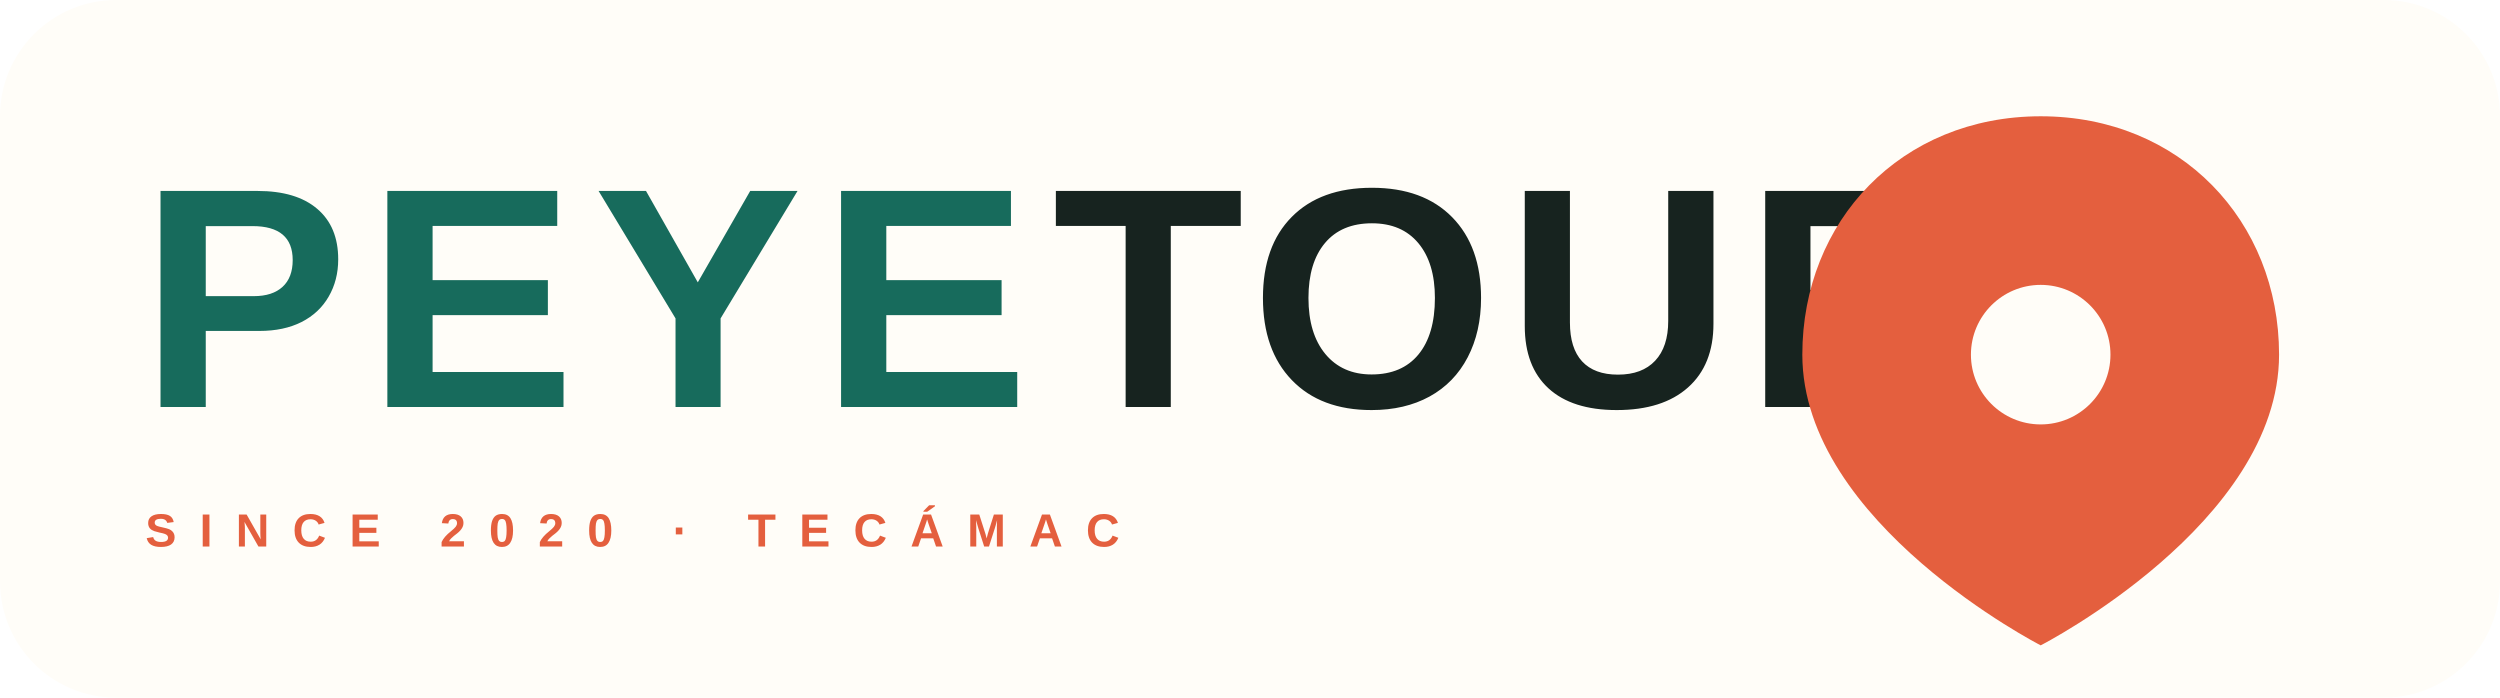
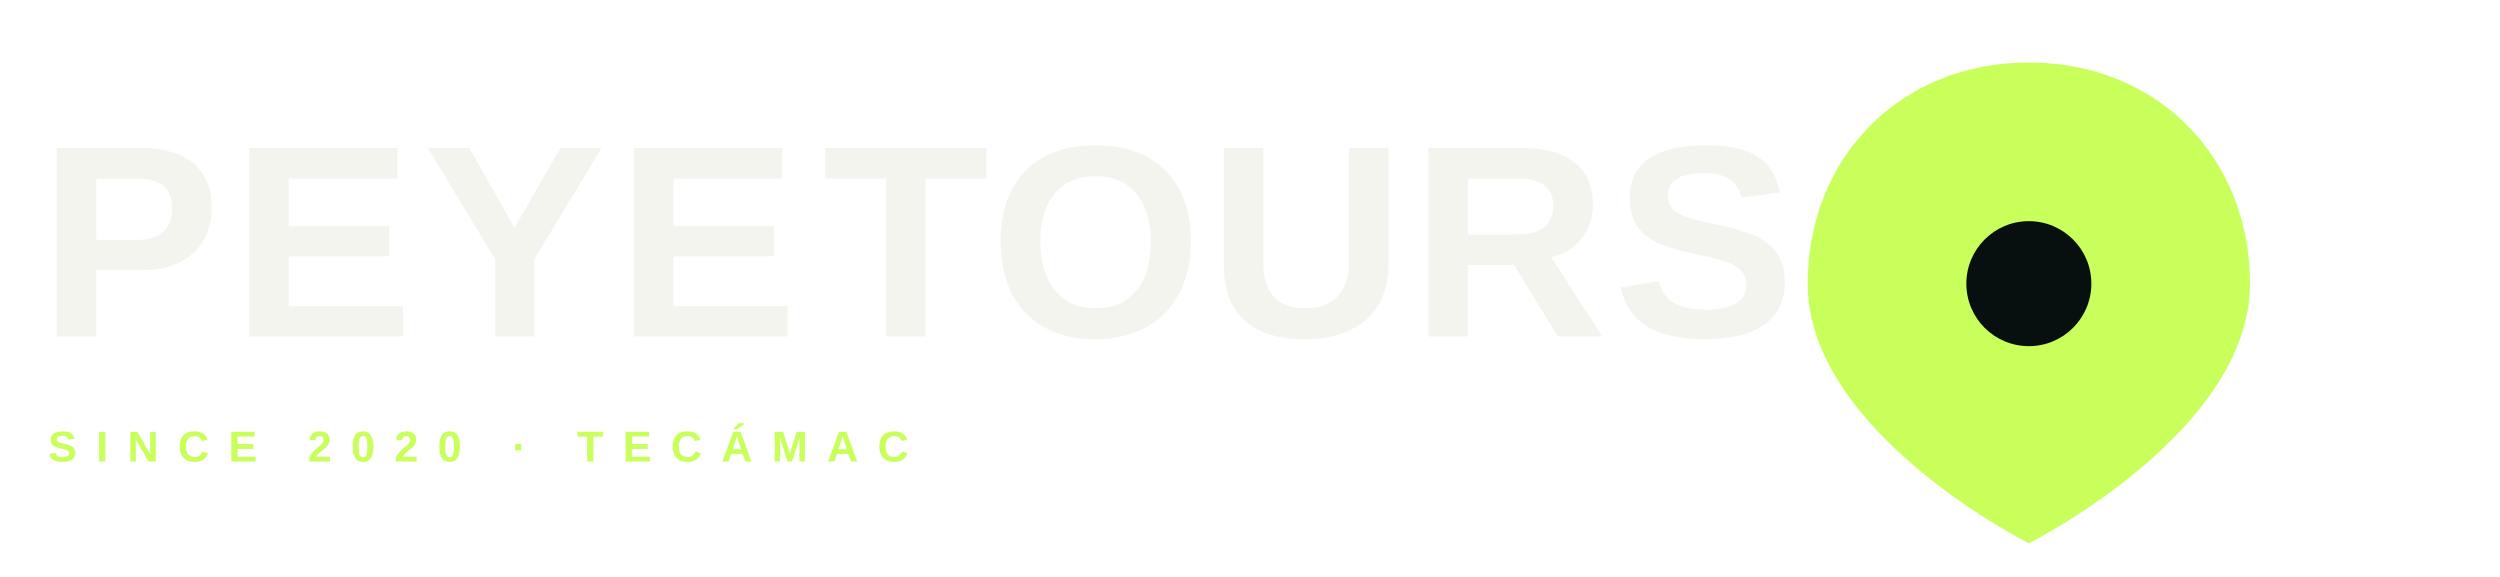
- <svg xmlns="http://www.w3.org/2000/svg" viewBox="0 0 430 120" role="img" aria-labelledby="title">
-   <rect width="430" height="120" rx="20" fill="#fffdf8" />
-   <text x="24" y="70" font-family="Arial,sans-serif" font-size="54" font-weight="900" letter-spacing="3" fill="#176b5c">PEYE</text>
-   <text x="181" y="70" font-family="Arial,sans-serif" font-size="54" font-weight="900" letter-spacing="2" fill="#17231f">TOURS</text>
-   <path d="M351 20c-24 0-41 18-41 41 0 29 41 50 41 50s41-21 41-50c0-23-17-41-41-41Z" fill="#e45f3e" />
-   <circle cx="351" cy="61" r="12" fill="#fffdf8" />
-   <text x="25" y="94" font-family="Arial,sans-serif" font-size="8" font-weight="800" letter-spacing="4" fill="#e45f3e">SINCE 2020 · TECÁMAC</text>
+ <svg xmlns="http://www.w3.org/2000/svg" viewBox="0 0 520 120" role="img" aria-labelledby="title">
+   <text x="8" y="70" font-family="Arial,Helvetica,sans-serif" font-size="57" font-weight="900" letter-spacing="2" fill="#f4f4ef">PEYE</text>
+   <text x="171" y="70" font-family="Arial,Helvetica,sans-serif" font-size="57" font-weight="900" letter-spacing="1" fill="#f4f4ef">TOURS</text>
+   <path d="M422 13c-27 0-46 20-46 46 0 31 46 54 46 54s46-23 46-54c0-26-19-46-46-46Z" fill="#c9ff5a" />
+   <circle cx="422" cy="59" r="13" fill="#07100f" />
+   <text x="10" y="96" font-family="Arial,Helvetica,sans-serif" font-size="9" font-weight="800" letter-spacing="4" fill="#c9ff5a">SINCE 2020 · TECÁMAC</text>
</svg>
